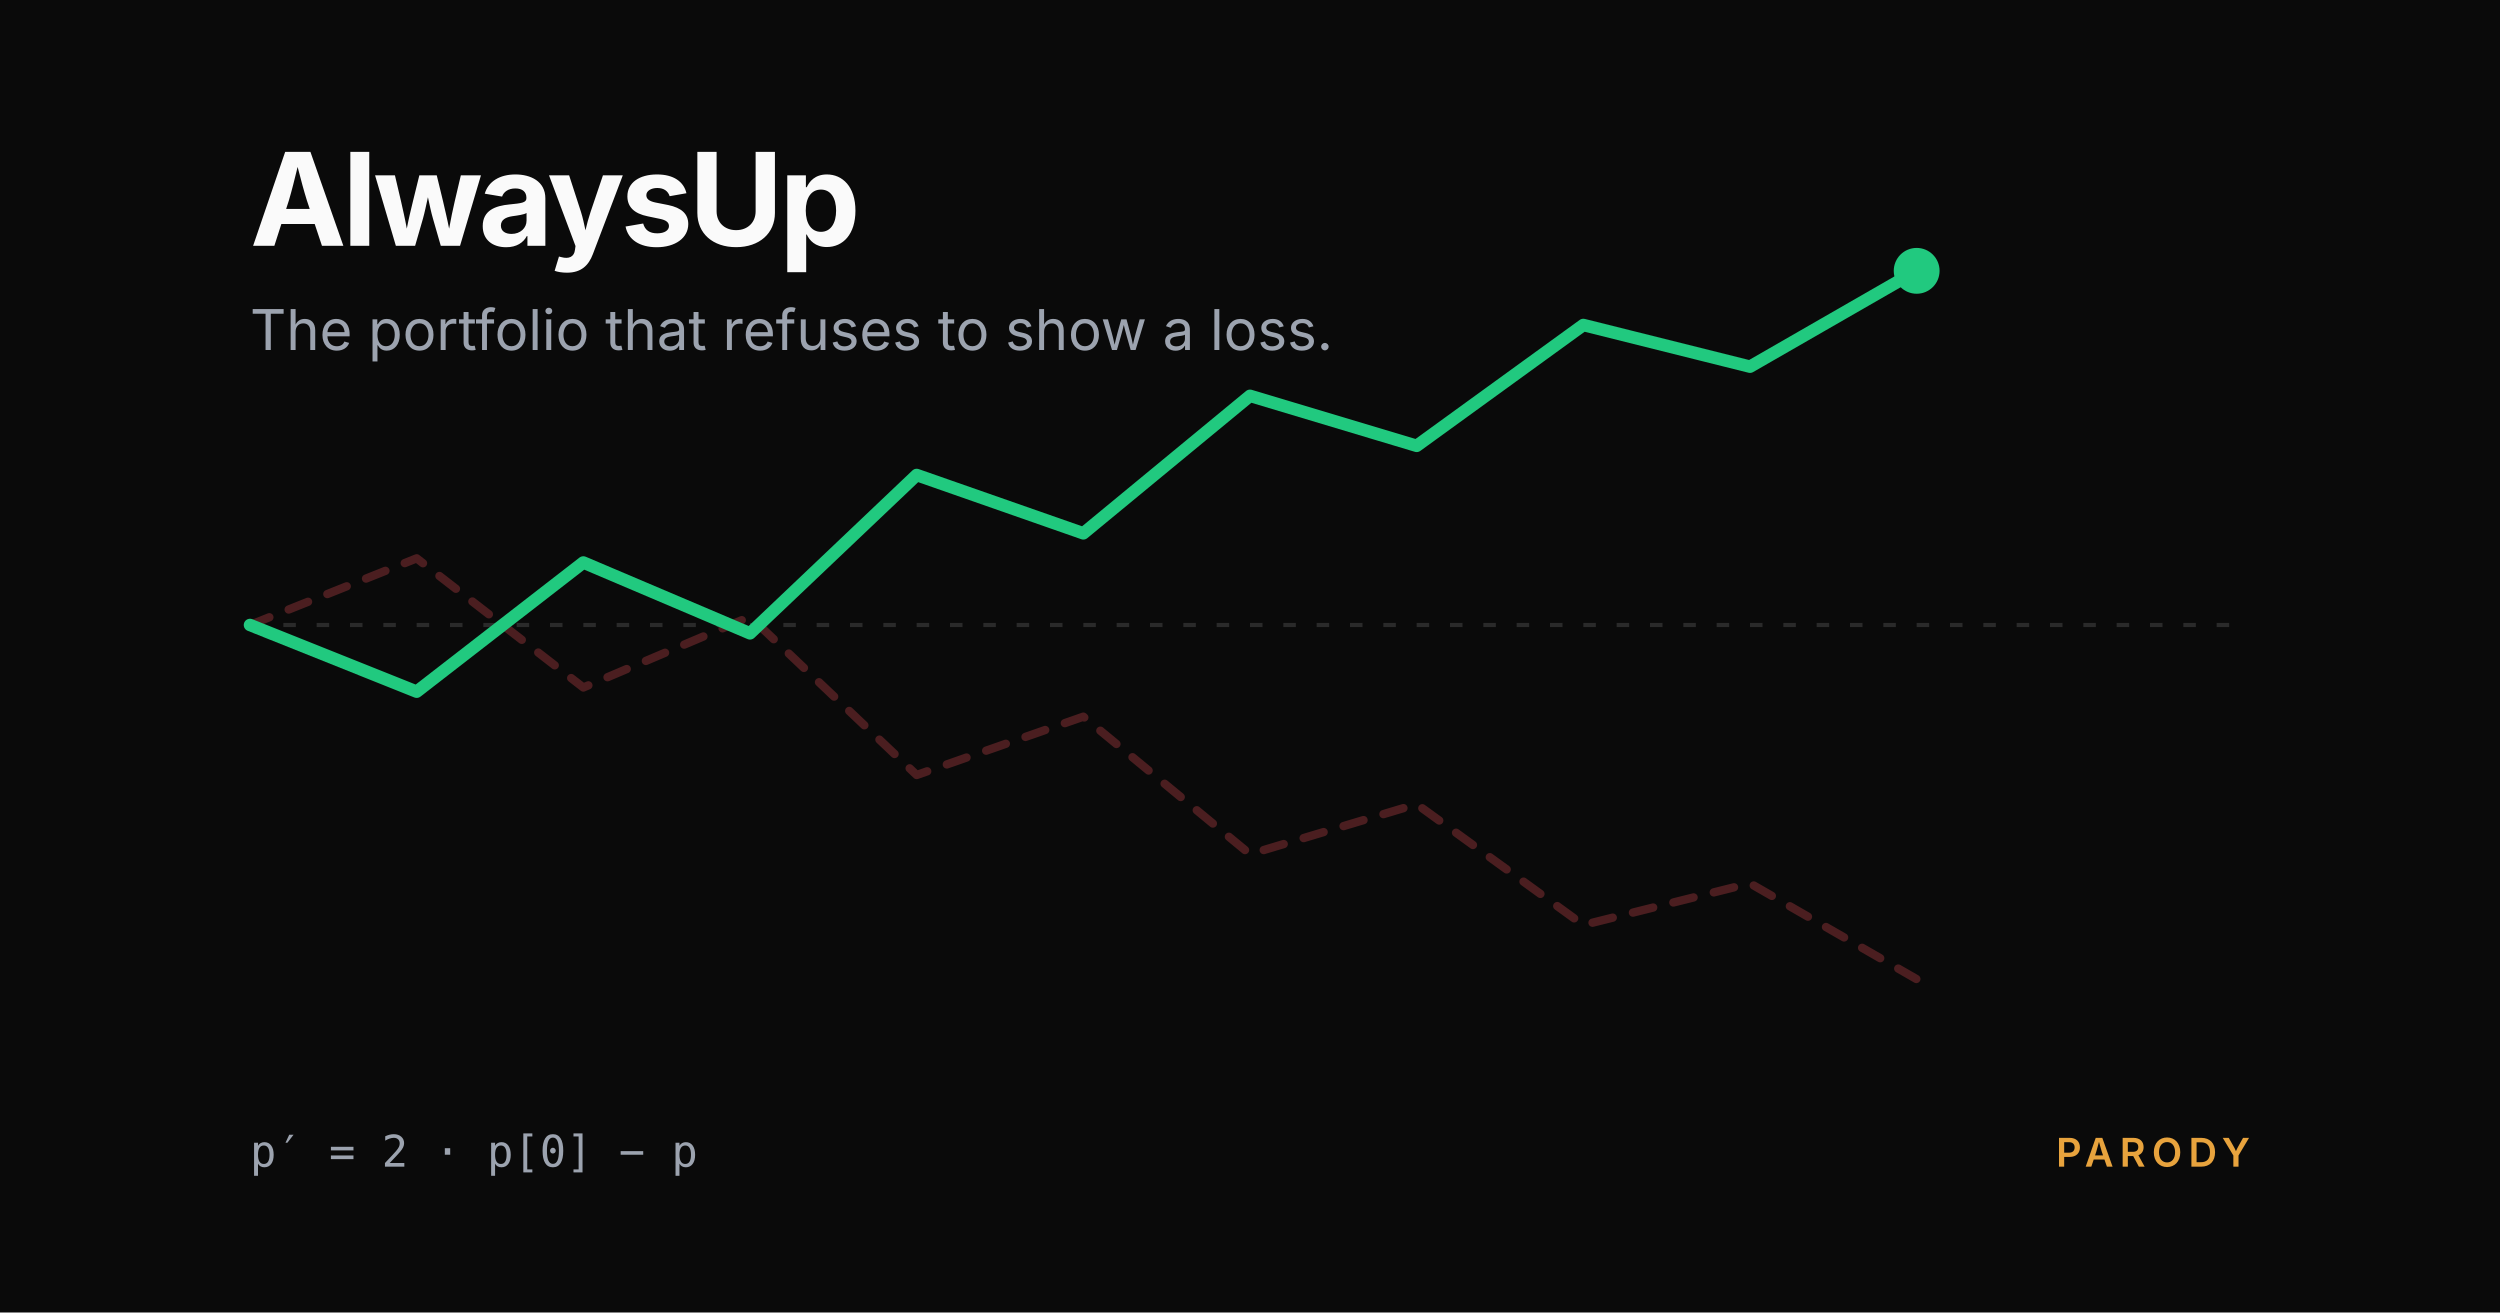
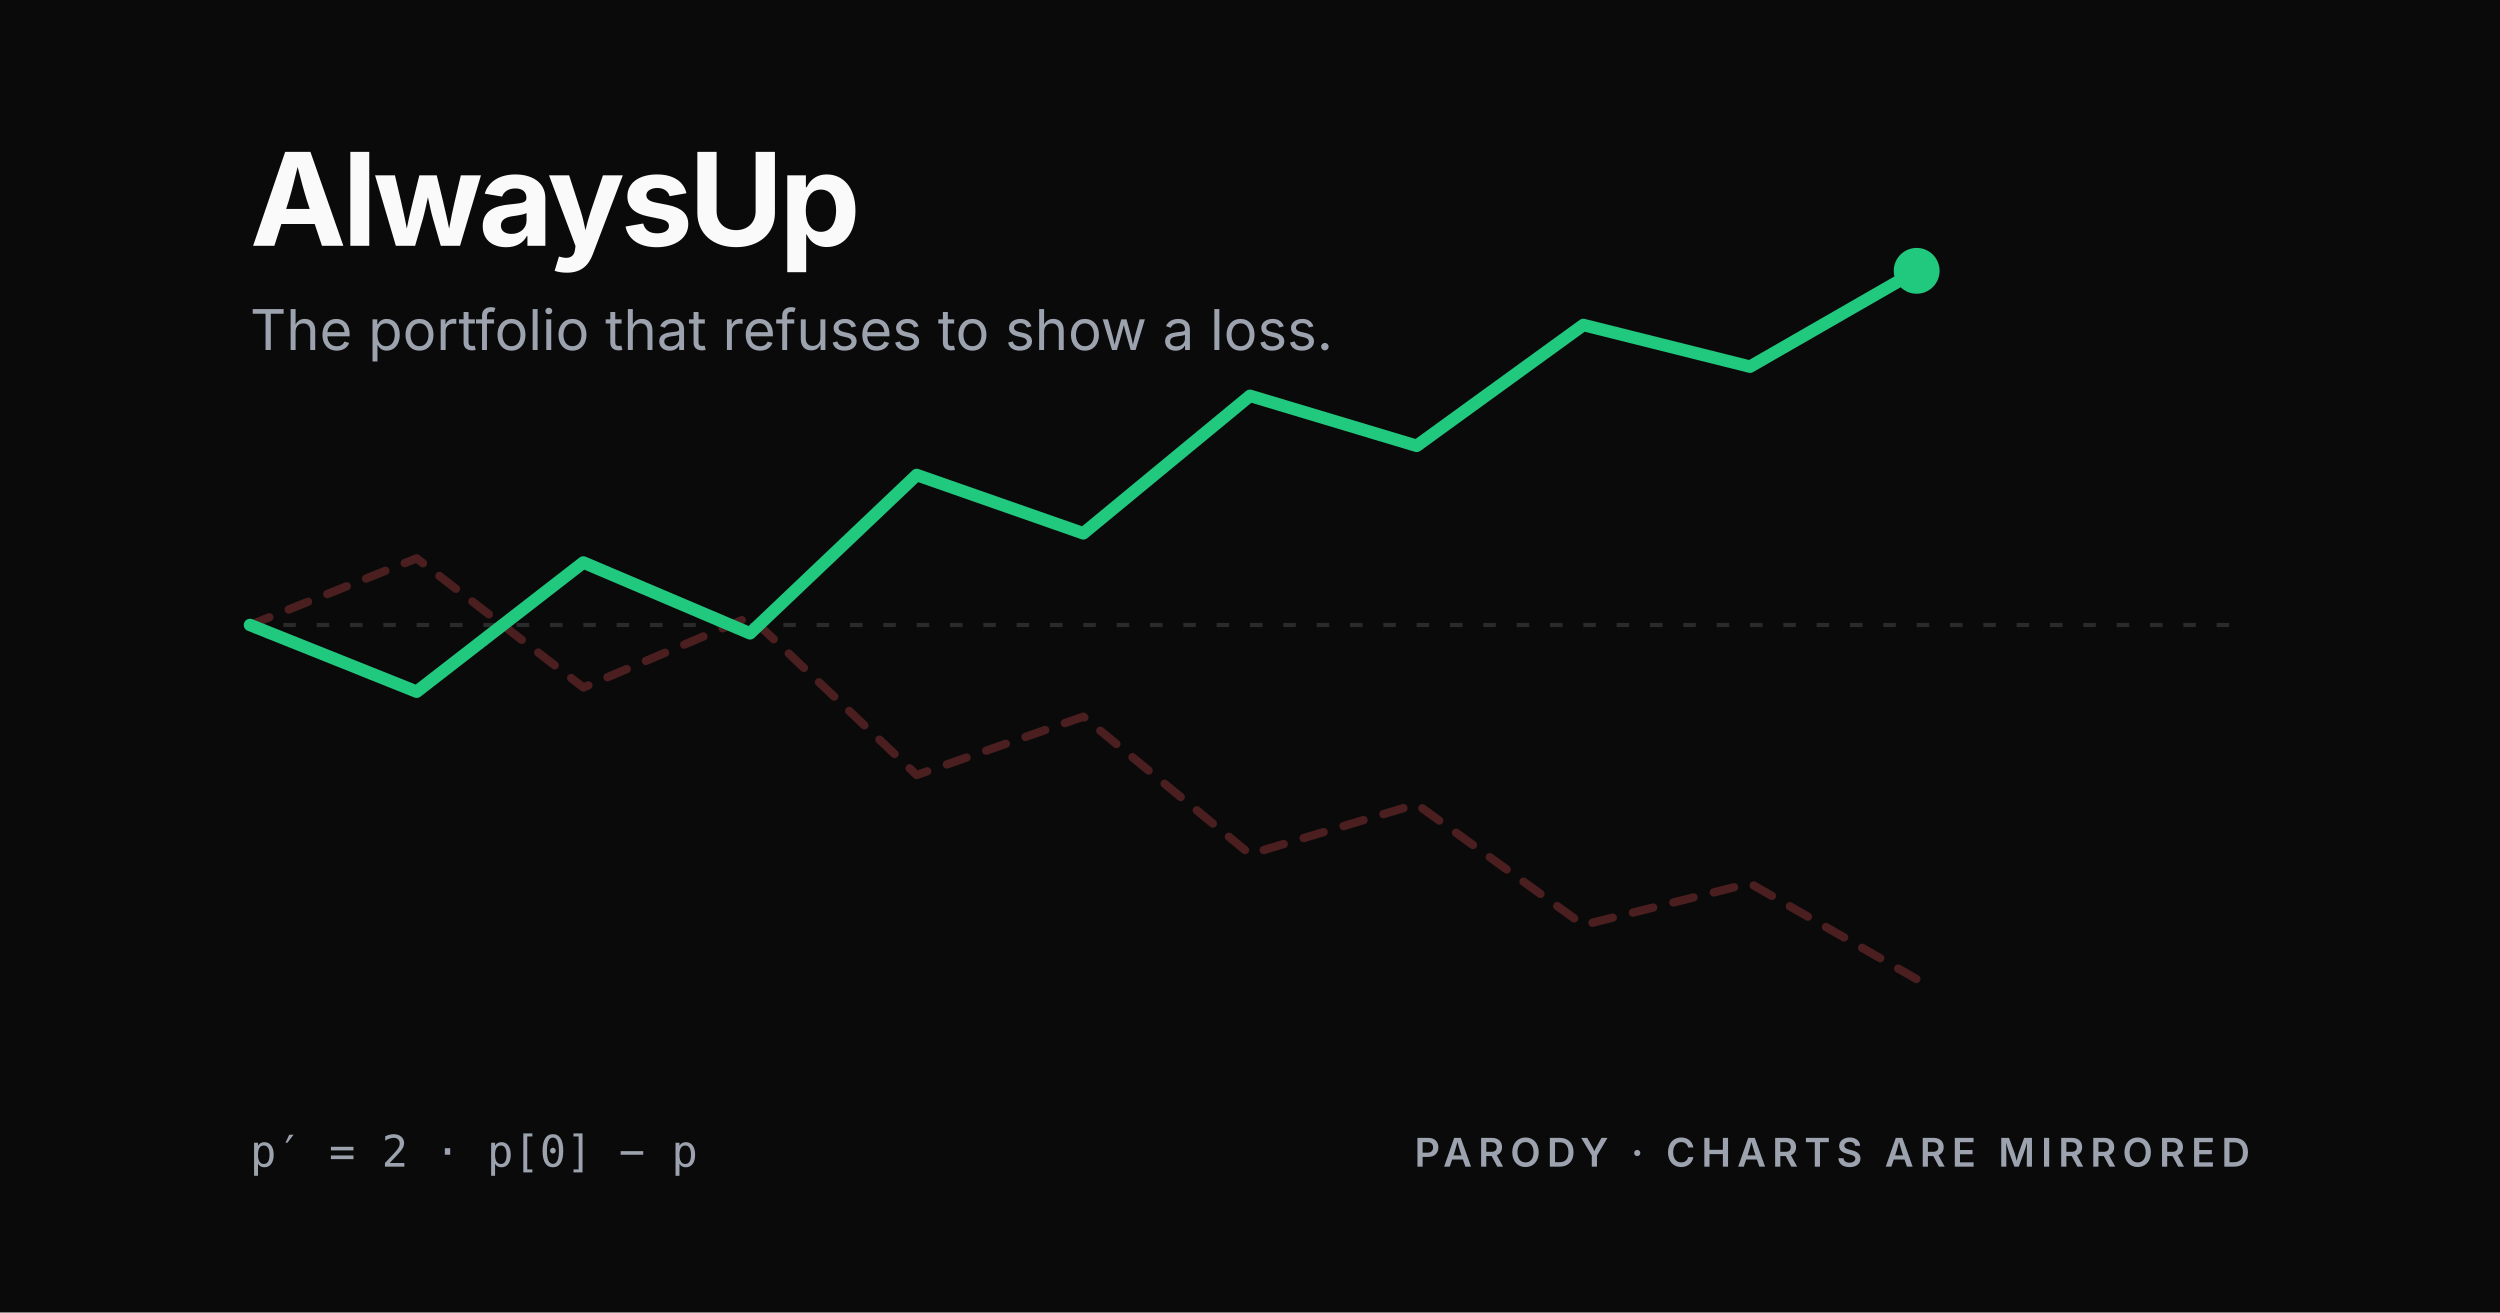
<svg xmlns="http://www.w3.org/2000/svg" width="1200" height="630" viewBox="0 0 1200 630" role="img" aria-label="AlwaysUp. The portfolio that refuses to show a loss.">
  <rect width="1200" height="630" fill="#0a0a0a" />
  <path d="M120 300 L200 268 L280 330 L360 296 L440 372 L520 344 L600 410 L680 386 L760 444 L840 424 L920 470" fill="none" stroke="#f2555a" stroke-opacity="0.28" stroke-width="4" stroke-linecap="round" stroke-linejoin="round" stroke-dasharray="10 10" />
  <line x1="120" y1="300" x2="1080" y2="300" stroke="#2a2a2a" stroke-width="2" stroke-dasharray="6 10" />
  <path d="M120 300 L200 332 L280 270 L360 304 L440 228 L520 256 L600 190 L680 214 L760 156 L840 176 L920 130" fill="none" stroke="#21c97f" stroke-width="6" stroke-linecap="round" stroke-linejoin="round" />
  <circle cx="920" cy="130" r="11" fill="#21c97f" />
  <text x="120" y="118" fill="#fafafa" font-family="Inter, system-ui, sans-serif" font-size="62" font-weight="700" letter-spacing="-2">AlwaysUp</text>
  <text x="120" y="168" fill="#9ca3af" font-family="Inter, system-ui, sans-serif" font-size="27" font-weight="400">The portfolio that refuses to show a loss.</text>
  <text x="120" y="560" fill="#9ca3af" font-family="JetBrains Mono, ui-monospace, monospace" font-size="21">p′ = 2 · p[0] − p</text>
-   <text x="1080" y="560" fill="#e8a33d" text-anchor="end" font-family="Inter, system-ui, sans-serif" font-size="19" font-weight="600" letter-spacing="3">PARODY</text>
+   <text x="1080" y="560" fill="#9ca3af" text-anchor="end" font-family="Inter, system-ui, sans-serif" font-size="19" font-weight="600" letter-spacing="3">PARODY · CHARTS ARE MIRRORED</text>
</svg>
